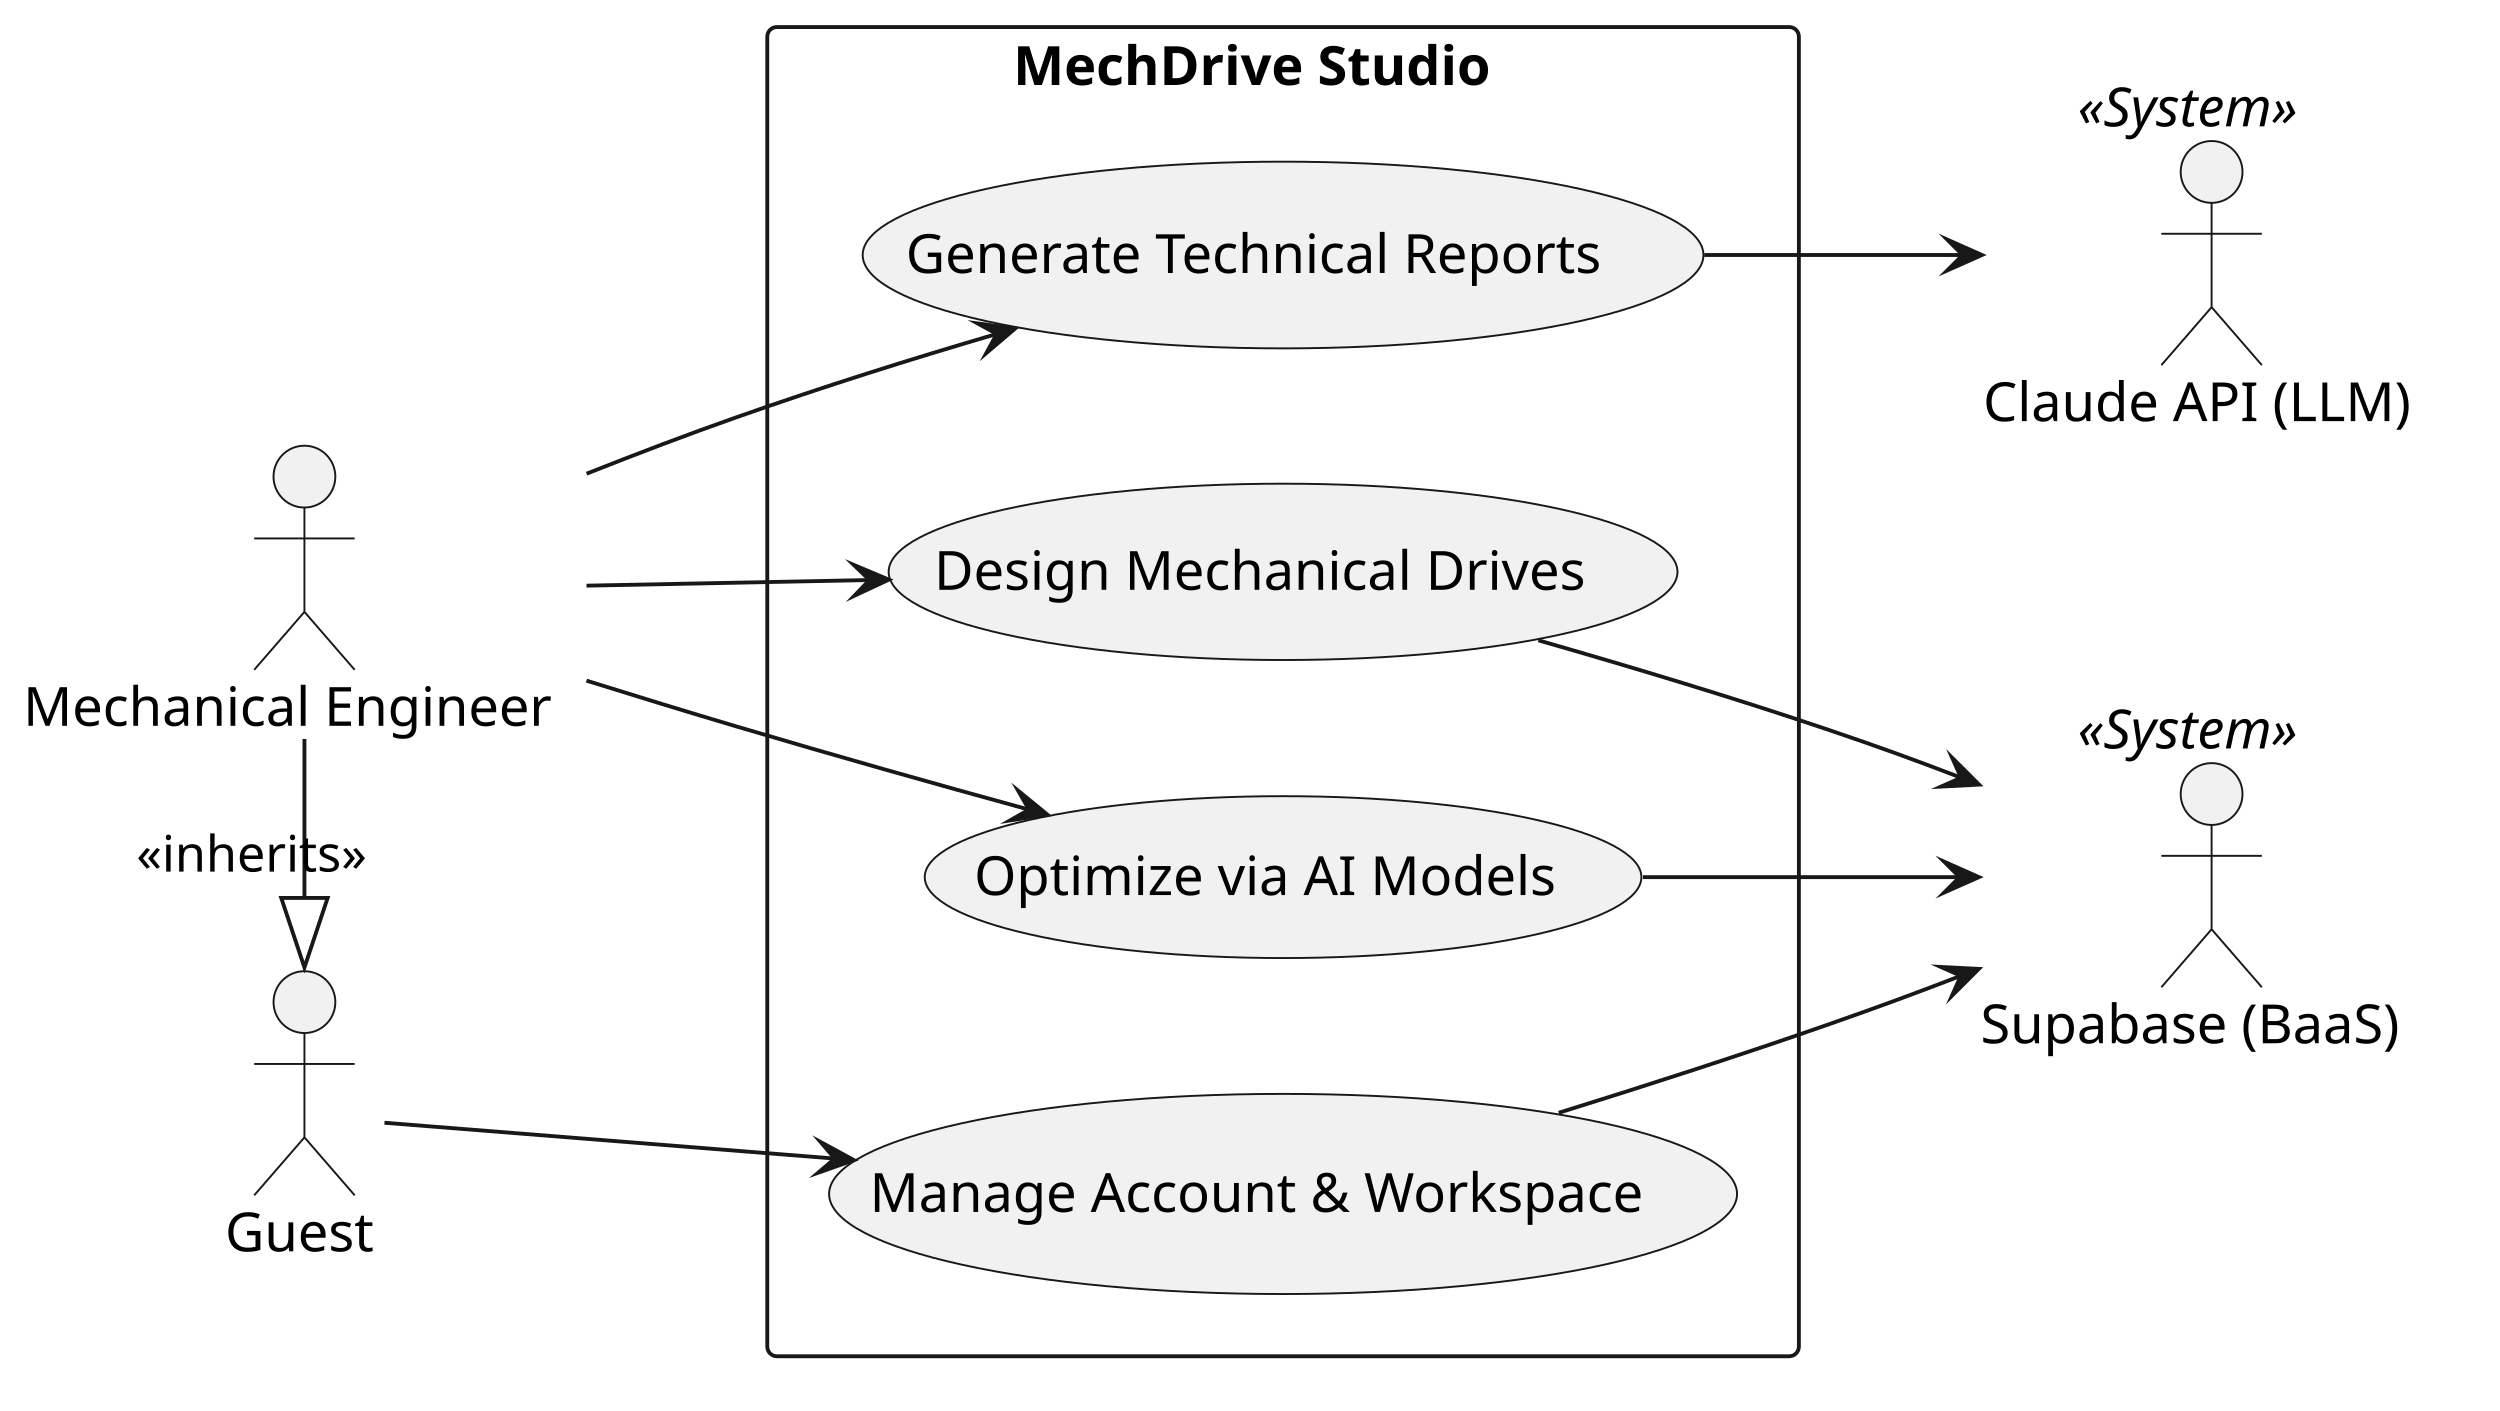
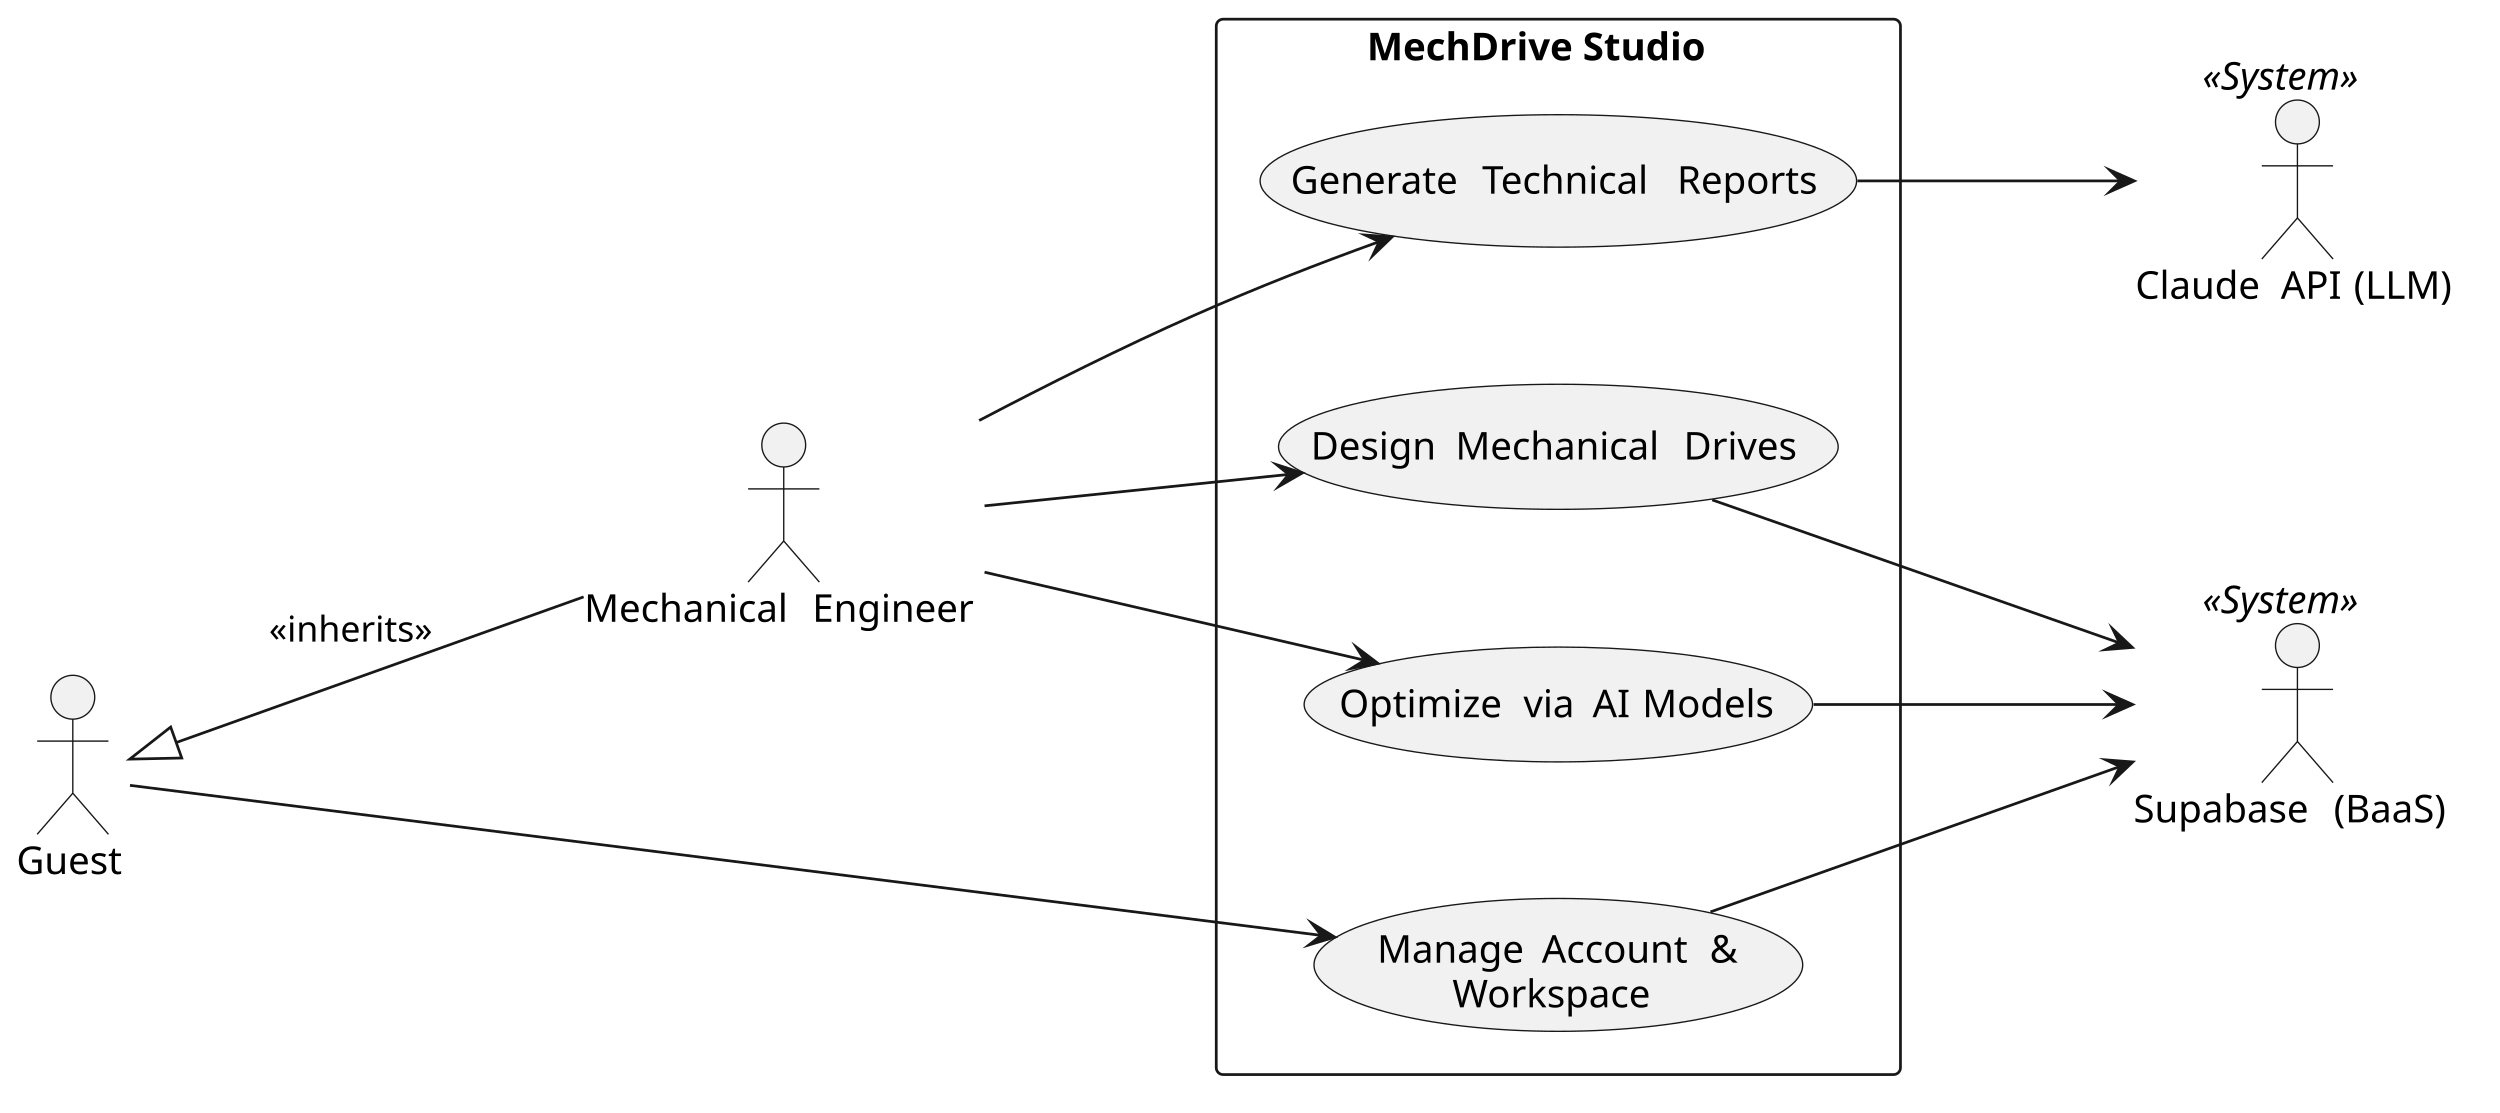
- <svg xmlns="http://www.w3.org/2000/svg" contentStyleType="text/css" data-diagram-type="DESCRIPTION" height="365px" preserveAspectRatio="none" style="width:647px;height:365px;background:#FFFFFF;" version="1.1" viewBox="0 0 647 365" width="647px" zoomAndPan="magnify">
+ <svg xmlns="http://www.w3.org/2000/svg" contentStyleType="text/css" data-diagram-type="DESCRIPTION" height="406px" preserveAspectRatio="none" style="width:912px;height:406px;background:#FFFFFF;" version="1.1" viewBox="0 0 912 406" width="912px" zoomAndPan="magnify">
  <defs />
  <g>
-     <g class="cluster" data-qualified-name="MechDrive Studio" data-source-line="7" id="ent0003">
-       <rect fill="none" height="344" rx="2.5" ry="2.5" style="stroke:#181818;stroke-width:1;" width="266.98" x="198.57" y="7" />
-       <text fill="#000000" font-family="sans-serif" font-size="14" font-weight="700" lengthAdjust="spacing" textLength="139.692" x="262.214" y="21.995">MechDrive Studio</text>
+     <g class="cluster" data-qualified-name="MechDrive Studio" data-source-line="12" id="ent0005">
+       <rect fill="none" height="385" rx="2.5" ry="2.5" style="stroke:#181818;stroke-width:1;" width="249.6" x="443.69" y="7" />
+       <text fill="#000000" font-family="sans-serif" font-size="14" font-weight="700" lengthAdjust="spacing" textLength="139.692" x="498.644" y="21.995">MechDrive Studio</text>
    </g>
-     <g class="entity" data-qualified-name="MechDrive Studio.UC1" data-source-line="8" id="ent0004">
-       <ellipse cx="332.061" cy="308.998" fill="#F1F1F1" rx="117.491" ry="25.898" style="stroke:#181818;stroke-width:0.5;" />
-       <text fill="#000000" font-family="sans-serif" font-size="14" lengthAdjust="spacing" textLength="213.992" x="225.065" y="313.647">Manage Account &amp; Workspace</text>
+     <g class="entity" data-qualified-name="MechDrive Studio.UC1" data-source-line="13" id="ent0006">
+       <ellipse cx="568.488" cy="351.997" fill="#F1F1F1" rx="89.138" ry="24.237" style="stroke:#181818;stroke-width:0.5;" />
+       <text fill="#000000" font-family="sans-serif" font-size="14" lengthAdjust="spacing" textLength="55.61" x="502.387" y="351.177">Manage</text>
+       <text fill="#000000" font-family="sans-serif" font-size="14" lengthAdjust="spacing" textLength="4.45" x="557.998" y="351.177"> </text>
+       <text fill="#000000" font-family="sans-serif" font-size="14" lengthAdjust="spacing" textLength="56.773" x="562.448" y="351.177">Account</text>
+       <text fill="#000000" font-family="sans-serif" font-size="14" lengthAdjust="spacing" textLength="4.45" x="619.221" y="351.177"> </text>
+       <text fill="#000000" font-family="sans-serif" font-size="14" lengthAdjust="spacing" textLength="10.917" x="623.671" y="351.177">&amp;</text>
+       <text fill="#000000" font-family="sans-serif" font-size="14" lengthAdjust="spacing" textLength="77.342" x="529.817" y="367.474">Workspace</text>
    </g>
-     <g class="entity" data-qualified-name="MechDrive Studio.UC2" data-source-line="9" id="ent0005">
-       <ellipse cx="332.058" cy="147.995" fill="#F1F1F1" rx="102.078" ry="22.816" style="stroke:#181818;stroke-width:0.5;" />
-       <text fill="#000000" font-family="sans-serif" font-size="14" lengthAdjust="spacing" textLength="180.626" x="241.745" y="152.644">Design Mechanical Drives</text>
+     <g class="entity" data-qualified-name="MechDrive Studio.UC2" data-source-line="14" id="ent0007">
+       <ellipse cx="568.488" cy="162.995" fill="#F1F1F1" rx="102.078" ry="22.816" style="stroke:#181818;stroke-width:0.5;" />
+       <text fill="#000000" font-family="sans-serif" font-size="14" lengthAdjust="spacing" textLength="48.337" x="478.175" y="167.644">Design</text>
+       <text fill="#000000" font-family="sans-serif" font-size="14" lengthAdjust="spacing" textLength="4.45" x="526.511" y="167.644"> </text>
+       <text fill="#000000" font-family="sans-serif" font-size="14" lengthAdjust="spacing" textLength="78.77" x="530.962" y="167.644">Mechanical</text>
+       <text fill="#000000" font-family="sans-serif" font-size="14" lengthAdjust="spacing" textLength="4.45" x="609.732" y="167.644"> </text>
+       <text fill="#000000" font-family="sans-serif" font-size="14" lengthAdjust="spacing" textLength="44.618" x="614.182" y="167.644">Drives</text>
    </g>
-     <g class="entity" data-qualified-name="MechDrive Studio.UC3" data-source-line="10" id="ent0006">
-       <ellipse cx="332.058" cy="226.998" fill="#F1F1F1" rx="92.738" ry="20.948" style="stroke:#181818;stroke-width:0.5;" />
-       <text fill="#000000" font-family="sans-serif" font-size="14" lengthAdjust="spacing" textLength="159.913" x="252.102" y="231.646">Optimize via AI Models</text>
+     <g class="entity" data-qualified-name="MechDrive Studio.UC3" data-source-line="15" id="ent0008">
+       <ellipse cx="568.488" cy="256.998" fill="#F1F1F1" rx="92.738" ry="20.948" style="stroke:#181818;stroke-width:0.5;" />
+       <text fill="#000000" font-family="sans-serif" font-size="14" lengthAdjust="spacing" textLength="62.774" x="488.532" y="261.646">Optimize</text>
+       <text fill="#000000" font-family="sans-serif" font-size="14" lengthAdjust="spacing" textLength="4.45" x="551.306" y="261.646"> </text>
+       <text fill="#000000" font-family="sans-serif" font-size="14" lengthAdjust="spacing" textLength="20.754" x="555.756" y="261.646">via</text>
+       <text fill="#000000" font-family="sans-serif" font-size="14" lengthAdjust="spacing" textLength="4.45" x="576.51" y="261.646"> </text>
+       <text fill="#000000" font-family="sans-serif" font-size="14" lengthAdjust="spacing" textLength="13.706" x="580.961" y="261.646">AI</text>
+       <text fill="#000000" font-family="sans-serif" font-size="14" lengthAdjust="spacing" textLength="4.45" x="594.667" y="261.646"> </text>
+       <text fill="#000000" font-family="sans-serif" font-size="14" lengthAdjust="spacing" textLength="49.328" x="599.117" y="261.646">Models</text>
    </g>
-     <g class="entity" data-qualified-name="MechDrive Studio.UC4" data-source-line="11" id="ent0007">
-       <ellipse cx="332.06" cy="66" fill="#F1F1F1" rx="108.8" ry="24.16" style="stroke:#181818;stroke-width:0.5;" />
-       <text fill="#000000" font-family="sans-serif" font-size="14" lengthAdjust="spacing" textLength="195.282" x="234.419" y="70.648">Generate Technical Reports</text>
+     <g class="entity" data-qualified-name="MechDrive Studio.UC4" data-source-line="16" id="ent0009">
+       <ellipse cx="568.49" cy="66" fill="#F1F1F1" rx="108.8" ry="24.16" style="stroke:#181818;stroke-width:0.5;" />
+       <text fill="#000000" font-family="sans-serif" font-size="14" lengthAdjust="spacing" textLength="65.386" x="470.849" y="70.648">Generate</text>
+       <text fill="#000000" font-family="sans-serif" font-size="14" lengthAdjust="spacing" textLength="4.45" x="536.235" y="70.648"> </text>
+       <text fill="#000000" font-family="sans-serif" font-size="14" lengthAdjust="spacing" textLength="66.664" x="540.685" y="70.648">Technical</text>
+       <text fill="#000000" font-family="sans-serif" font-size="14" lengthAdjust="spacing" textLength="4.45" x="607.349" y="70.648"> </text>
+       <text fill="#000000" font-family="sans-serif" font-size="14" lengthAdjust="spacing" textLength="54.332" x="611.799" y="70.648">Reports</text>
    </g>
-     <g class="entity" data-qualified-name="guest" data-source-line="4" id="ent0001">
-       <ellipse cx="78.789" cy="259.35" fill="#F1F1F1" rx="8" ry="8" style="stroke:#181818;stroke-width:0.5;" />
-       <path d="M78.789,267.35 L78.789,294.35 M65.789,275.35 L91.789,275.35 M78.789,294.35 L65.789,309.35 M78.789,294.35 L91.789,309.35" fill="none" style="stroke:#181818;stroke-width:0.5;" />
-       <text fill="#000000" font-family="sans-serif" font-size="14" lengthAdjust="spacing" textLength="41.118" x="58.23" y="323.845">Guest</text>
+     <g class="entity" data-qualified-name="guest" data-source-line="7" id="ent0001">
+       <ellipse cx="26.559" cy="254.35" fill="#F1F1F1" rx="8" ry="8" style="stroke:#181818;stroke-width:0.5;" />
+       <path d="M26.559,262.35 L26.559,289.35 M13.559,270.35 L39.559,270.35 M26.559,289.35 L13.559,304.35 M26.559,289.35 L39.559,304.35" fill="none" style="stroke:#181818;stroke-width:0.5;" />
+       <text fill="#000000" font-family="sans-serif" font-size="14" lengthAdjust="spacing" textLength="41.118" x="6" y="318.845">Guest</text>
    </g>
-     <g class="entity" data-qualified-name="eng" data-source-line="5" id="ent0002">
-       <ellipse cx="78.786" cy="123.35" fill="#F1F1F1" rx="8" ry="8" style="stroke:#181818;stroke-width:0.5;" />
-       <path d="M78.786,131.35 L78.786,158.35 M65.786,139.35 L91.786,139.35 M78.786,158.35 L65.786,173.35 M78.786,158.35 L91.786,173.35" fill="none" style="stroke:#181818;stroke-width:0.5;" />
-       <text fill="#000000" font-family="sans-serif" font-size="14" lengthAdjust="spacing" textLength="145.571" x="6" y="187.845">Mechanical Engineer</text>
+     <g class="entity" data-qualified-name="eng" data-source-line="8" id="ent0002">
+       <ellipse cx="285.906" cy="162.35" fill="#F1F1F1" rx="8" ry="8" style="stroke:#181818;stroke-width:0.5;" />
+       <path d="M285.906,170.35 L285.906,197.35 M272.906,178.35 L298.906,178.35 M285.906,197.35 L272.906,212.35 M285.906,197.35 L298.906,212.35" fill="none" style="stroke:#181818;stroke-width:0.5;" />
+       <text fill="#000000" font-family="sans-serif" font-size="14" lengthAdjust="spacing" textLength="78.77" x="213.12" y="226.845">Mechanical</text>
+       <text fill="#000000" font-family="sans-serif" font-size="14" lengthAdjust="spacing" textLength="4.45" x="291.89" y="226.845"> </text>
+       <text fill="#000000" font-family="sans-serif" font-size="14" lengthAdjust="spacing" textLength="62.351" x="296.341" y="226.845">Engineer</text>
    </g>
-     <g class="entity" data-qualified-name="supa" data-source-line="14" id="ent0008">
-       <ellipse cx="572.361" cy="205.497" fill="#F1F1F1" rx="8" ry="8" style="stroke:#181818;stroke-width:0.5;" />
-       <path d="M572.361,213.497 L572.361,240.497 M559.361,221.497 L585.361,221.497 M572.361,240.497 L559.361,255.497 M572.361,240.497 L585.361,255.497" fill="none" style="stroke:#181818;stroke-width:0.5;" />
-       <text fill="#000000" font-family="sans-serif" font-size="14" lengthAdjust="spacing" textLength="119.622" x="512.55" y="269.992">Supabase (BaaS)</text>
-       <text fill="#000000" font-family="sans-serif" font-size="14" font-style="italic" lengthAdjust="spacing" textLength="69.337" x="537.693" y="193.695">«System»</text>
+     <g class="entity" data-qualified-name="supa" data-source-line="9" id="ent0003">
+       <ellipse cx="838.101" cy="235.497" fill="#F1F1F1" rx="8" ry="8" style="stroke:#181818;stroke-width:0.5;" />
+       <path d="M838.101,243.497 L838.101,270.497 M825.101,251.497 L851.101,251.497 M838.101,270.497 L825.101,285.497 M838.101,270.497 L851.101,285.497" fill="none" style="stroke:#181818;stroke-width:0.5;" />
+       <text fill="#000000" font-family="sans-serif" font-size="14" lengthAdjust="spacing" textLength="68.599" x="778.29" y="299.992">Supabase</text>
+       <text fill="#000000" font-family="sans-serif" font-size="14" lengthAdjust="spacing" textLength="4.45" x="846.889" y="299.992"> </text>
+       <text fill="#000000" font-family="sans-serif" font-size="14" lengthAdjust="spacing" textLength="46.573" x="851.339" y="299.992">(BaaS)</text>
+       <text fill="#000000" font-family="sans-serif" font-size="14" font-style="italic" lengthAdjust="spacing" textLength="69.337" x="803.433" y="223.695">«System»</text>
    </g>
-     <g class="entity" data-qualified-name="claude" data-source-line="15" id="ent0009">
-       <ellipse cx="572.364" cy="44.497" fill="#F1F1F1" rx="8" ry="8" style="stroke:#181818;stroke-width:0.5;" />
-       <path d="M572.364,52.497 L572.364,79.497 M559.364,60.497 L585.364,60.497 M572.364,79.497 L559.364,94.497 M572.364,79.497 L585.364,94.497" fill="none" style="stroke:#181818;stroke-width:0.5;" />
-       <text fill="#000000" font-family="sans-serif" font-size="14" lengthAdjust="spacing" textLength="118.269" x="513.23" y="108.992">Claude API (LLM)</text>
-       <text fill="#000000" font-family="sans-serif" font-size="14" font-style="italic" lengthAdjust="spacing" textLength="69.337" x="537.696" y="32.695">«System»</text>
+     <g class="entity" data-qualified-name="claude" data-source-line="10" id="ent0004">
+       <ellipse cx="838.104" cy="44.497" fill="#F1F1F1" rx="8" ry="8" style="stroke:#181818;stroke-width:0.5;" />
+       <path d="M838.104,52.497 L838.104,79.497 M825.104,60.497 L851.104,60.497 M838.104,79.497 L825.104,94.497 M838.104,79.497 L851.104,94.497" fill="none" style="stroke:#181818;stroke-width:0.5;" />
+       <text fill="#000000" font-family="sans-serif" font-size="14" lengthAdjust="spacing" textLength="48.617" x="778.97" y="108.992">Claude</text>
+       <text fill="#000000" font-family="sans-serif" font-size="14" lengthAdjust="spacing" textLength="4.45" x="827.587" y="108.992"> </text>
+       <text fill="#000000" font-family="sans-serif" font-size="14" lengthAdjust="spacing" textLength="22.148" x="832.037" y="108.992">API</text>
+       <text fill="#000000" font-family="sans-serif" font-size="14" lengthAdjust="spacing" textLength="4.45" x="854.186" y="108.992"> </text>
+       <text fill="#000000" font-family="sans-serif" font-size="14" lengthAdjust="spacing" textLength="38.602" x="858.636" y="108.992">(LLM)</text>
+       <text fill="#000000" font-family="sans-serif" font-size="14" font-style="italic" lengthAdjust="spacing" textLength="69.337" x="803.436" y="32.695">«System»</text>
    </g>
-     <g class="link" data-entity-1="ent0002" data-entity-2="ent0001" data-link-type="extension" data-source-line="17" id="lnk10">
-       <path d="M78.79,191.23 C78.79,209.72 78.79,213.86 78.79,232.39" fill="none" id="eng-to-guest" style="stroke:#181818;stroke-width:1;" />
-       <polygon fill="none" points="78.79,250.39,84.79,232.39,72.79,232.39,78.79,250.39" style="stroke:#181818;stroke-width:1;stroke-linejoin:miter;stroke-miterlimit:10;" />
-       <text fill="#000000" font-family="sans-serif" font-size="13" lengthAdjust="spacing" textLength="64.822" x="35.29" y="225.567">«inherits»</text>
+     <g class="link" data-entity-1="ent0001" data-entity-2="ent0002" data-link-type="extension" data-source-line="19" id="lnk11">
+       <path d="M64.28,270.873 C99.23,258.383 156.63,237.86 212.9,217.74" fill="none" id="guest-backto-eng" style="stroke:#181818;stroke-width:1;" />
+       <polygon fill="none" points="47.33,276.93,66.299,276.523,62.261,265.223,47.33,276.93" style="stroke:#181818;stroke-width:1;stroke-linejoin:miter;stroke-miterlimit:10;" />
+       <text fill="#000000" font-family="sans-serif" font-size="13" lengthAdjust="spacing" textLength="64.822" x="98.12" y="234.067">«inherits»</text>
    </g>
-     <g class="link" data-entity-1="ent0001" data-entity-2="ent0004" data-link-type="dependency" data-source-line="18" id="lnk11">
-       <path d="M99.5,290.57 C125.94,292.67 169.916,296.173 216.026,299.843" fill="none" id="guest-to-UC1" style="stroke:#181818;stroke-width:1;" />
-       <polygon fill="#181818" points="221.01,300.24,212.356,295.538,216.026,299.843,211.721,303.513,221.01,300.24" style="stroke:#181818;stroke-width:1;stroke-linejoin:miter;stroke-miterlimit:10;" />
+     <g class="link" data-entity-1="ent0001" data-entity-2="ent0006" data-link-type="dependency" data-source-line="21" id="lnk12">
+       <path d="M47.42,286.5 C118,295.39 354.399,325.165 481.989,341.235" fill="none" id="guest-to-UC1" style="stroke:#181818;stroke-width:1;" />
+       <polygon fill="#181818" points="486.95,341.86,478.52,336.767,481.989,341.235,477.521,344.704,486.95,341.86" style="stroke:#181818;stroke-width:1;stroke-linejoin:miter;stroke-miterlimit:10;" />
    </g>
-     <g class="link" data-entity-1="ent0002" data-entity-2="ent0005" data-link-type="dependency" data-source-line="19" id="lnk12">
-       <path d="M151.79,151.57 C176.16,151.08 198.831,150.629 225.021,150.109" fill="none" id="eng-to-UC2" style="stroke:#181818;stroke-width:1;" />
-       <polygon fill="#181818" points="230.02,150.01,220.942,146.189,225.021,150.109,221.101,154.188,230.02,150.01" style="stroke:#181818;stroke-width:1;stroke-linejoin:miter;stroke-miterlimit:10;" />
+     <g class="link" data-entity-1="ent0002" data-entity-2="ent0007" data-link-type="dependency" data-source-line="22" id="lnk13">
+       <path d="M359.16,184.53 C394.48,180.88 432.407,176.965 470.087,173.065" fill="none" id="eng-to-UC2" style="stroke:#181818;stroke-width:1;" />
+       <polygon fill="#181818" points="475.06,172.55,465.696,169.498,470.087,173.065,466.52,177.455,475.06,172.55" style="stroke:#181818;stroke-width:1;stroke-linejoin:miter;stroke-miterlimit:10;" />
    </g>
-     <g class="link" data-entity-1="ent0002" data-entity-2="ent0006" data-link-type="dependency" data-source-line="20" id="lnk13">
-       <path d="M151.78,176.15 C164.67,180.18 178,184.27 190.57,188 C216.9,195.81 241.328,202.687 266.288,209.537" fill="none" id="eng-to-UC3" style="stroke:#181818;stroke-width:1;" />
-       <polygon fill="#181818" points="271.11,210.86,263.49,204.621,266.288,209.537,261.372,212.335,271.11,210.86" style="stroke:#181818;stroke-width:1;stroke-linejoin:miter;stroke-miterlimit:10;" />
+     <g class="link" data-entity-1="ent0002" data-entity-2="ent0008" data-link-type="dependency" data-source-line="23" id="lnk14">
+       <path d="M359.16,208.74 C403.49,219.01 454.909,230.922 497.789,240.852" fill="none" id="eng-to-UC3" style="stroke:#181818;stroke-width:1;" />
+       <polygon fill="#181818" points="502.66,241.98,494.795,236.053,497.789,240.852,492.99,243.846,502.66,241.98" style="stroke:#181818;stroke-width:1;stroke-linejoin:miter;stroke-miterlimit:10;" />
    </g>
-     <g class="link" data-entity-1="ent0002" data-entity-2="ent0007" data-link-type="dependency" data-source-line="21" id="lnk14">
-       <path d="M151.81,122.59 C164.64,117.5 177.94,112.44 190.57,108 C213.87,99.81 234.883,93.201 257.963,86.411" fill="none" id="eng-to-UC4" style="stroke:#181818;stroke-width:1;" />
-       <polygon fill="#181818" points="262.76,85,252.997,83.703,257.963,86.411,255.255,91.377,262.76,85" style="stroke:#181818;stroke-width:1;stroke-linejoin:miter;stroke-miterlimit:10;" />
+     <g class="link" data-entity-1="ent0002" data-entity-2="ent0009" data-link-type="dependency" data-source-line="24" id="lnk15">
+       <path d="M357.19,153.4 C381.71,140.53 409.63,126.54 435.69,115 C458.91,104.72 480.309,96.414 503.129,88.144" fill="none" id="eng-to-UC4" style="stroke:#181818;stroke-width:1;" />
+       <polygon fill="#181818" points="507.83,86.44,498.006,85.746,503.129,88.144,500.731,93.267,507.83,86.44" style="stroke:#181818;stroke-width:1;stroke-linejoin:miter;stroke-miterlimit:10;" />
    </g>
-     <g class="link" data-entity-1="ent0004" data-entity-2="ent0008" data-link-type="dependency" data-source-line="23" id="lnk15">
-       <path d="M403.4,287.99 C425.91,280.99 450.88,272.94 473.55,265 C486.1,260.6 494.783,257.414 507.453,252.544" fill="none" id="UC1-to-supa" style="stroke:#181818;stroke-width:1;" />
-       <polygon fill="#181818" points="512.12,250.75,502.284,250.245,507.453,252.544,505.154,257.713,512.12,250.75" style="stroke:#181818;stroke-width:1;stroke-linejoin:miter;stroke-miterlimit:10;" />
+     <g class="link" data-entity-1="ent0006" data-entity-2="ent0003" data-link-type="dependency" data-source-line="26" id="lnk16">
+       <path d="M623.97,332.66 C668.74,316.77 727.358,295.952 773.338,279.632" fill="none" id="UC1-to-supa" style="stroke:#181818;stroke-width:1;" />
+       <polygon fill="#181818" points="778.05,277.96,768.23,277.201,773.338,279.632,770.906,284.74,778.05,277.96" style="stroke:#181818;stroke-width:1;stroke-linejoin:miter;stroke-miterlimit:10;" />
    </g>
-     <g class="link" data-entity-1="ent0005" data-entity-2="ent0008" data-link-type="dependency" data-source-line="24" id="lnk16">
-       <path d="M398.13,165.72 C421.99,172.55 449.13,180.71 473.55,189 C486.15,193.27 494.842,196.409 507.512,201.269" fill="none" id="UC2-to-supa" style="stroke:#181818;stroke-width:1;" />
-       <polygon fill="#181818" points="512.18,203.06,505.209,196.102,507.512,201.269,502.344,203.571,512.18,203.06" style="stroke:#181818;stroke-width:1;stroke-linejoin:miter;stroke-miterlimit:10;" />
+     <g class="link" data-entity-1="ent0007" data-entity-2="ent0003" data-link-type="dependency" data-source-line="27" id="lnk17">
+       <path d="M624.61,182.36 C669.29,198.06 727.402,218.474 773.152,234.534" fill="none" id="UC2-to-supa" style="stroke:#181818;stroke-width:1;" />
+       <polygon fill="#181818" points="777.87,236.19,770.703,229.435,773.152,234.534,768.053,236.983,777.87,236.19" style="stroke:#181818;stroke-width:1;stroke-linejoin:miter;stroke-miterlimit:10;" />
    </g>
-     <g class="link" data-entity-1="ent0006" data-entity-2="ent0008" data-link-type="dependency" data-source-line="25" id="lnk17">
-       <path d="M425.2,227 C454.4,227 480.9,227 507.14,227" fill="none" id="UC3-to-supa" style="stroke:#181818;stroke-width:1;" />
-       <polygon fill="#181818" points="512.14,227,503.14,223,507.14,227,503.14,231,512.14,227" style="stroke:#181818;stroke-width:1;stroke-linejoin:miter;stroke-miterlimit:10;" />
+     <g class="link" data-entity-1="ent0008" data-entity-2="ent0003" data-link-type="dependency" data-source-line="28" id="lnk18">
+       <path d="M661.59,257 C700.14,257 738.83,257 772.97,257" fill="none" id="UC3-to-supa" style="stroke:#181818;stroke-width:1;" />
+       <polygon fill="#181818" points="777.97,257,768.97,253,772.97,257,768.97,261,777.97,257" style="stroke:#181818;stroke-width:1;stroke-linejoin:miter;stroke-miterlimit:10;" />
    </g>
-     <g class="link" data-entity-1="ent0007" data-entity-2="ent0009" data-link-type="dependency" data-source-line="26" id="lnk18">
-       <path d="M441.06,66 C465.81,66 486.21,66 507.93,66" fill="none" id="UC4-to-claude" style="stroke:#181818;stroke-width:1;" />
-       <polygon fill="#181818" points="512.93,66,503.93,62,507.93,66,503.93,70,512.93,66" style="stroke:#181818;stroke-width:1;stroke-linejoin:miter;stroke-miterlimit:10;" />
+     <g class="link" data-entity-1="ent0009" data-entity-2="ent0004" data-link-type="dependency" data-source-line="29" id="lnk19">
+       <path d="M677.57,66 C712.09,66 743.99,66 773.6,66" fill="none" id="UC4-to-claude" style="stroke:#181818;stroke-width:1;" />
+       <polygon fill="#181818" points="778.6,66,769.6,62,773.6,66,769.6,70,778.6,66" style="stroke:#181818;stroke-width:1;stroke-linejoin:miter;stroke-miterlimit:10;" />
    </g>
  </g>
</svg>
